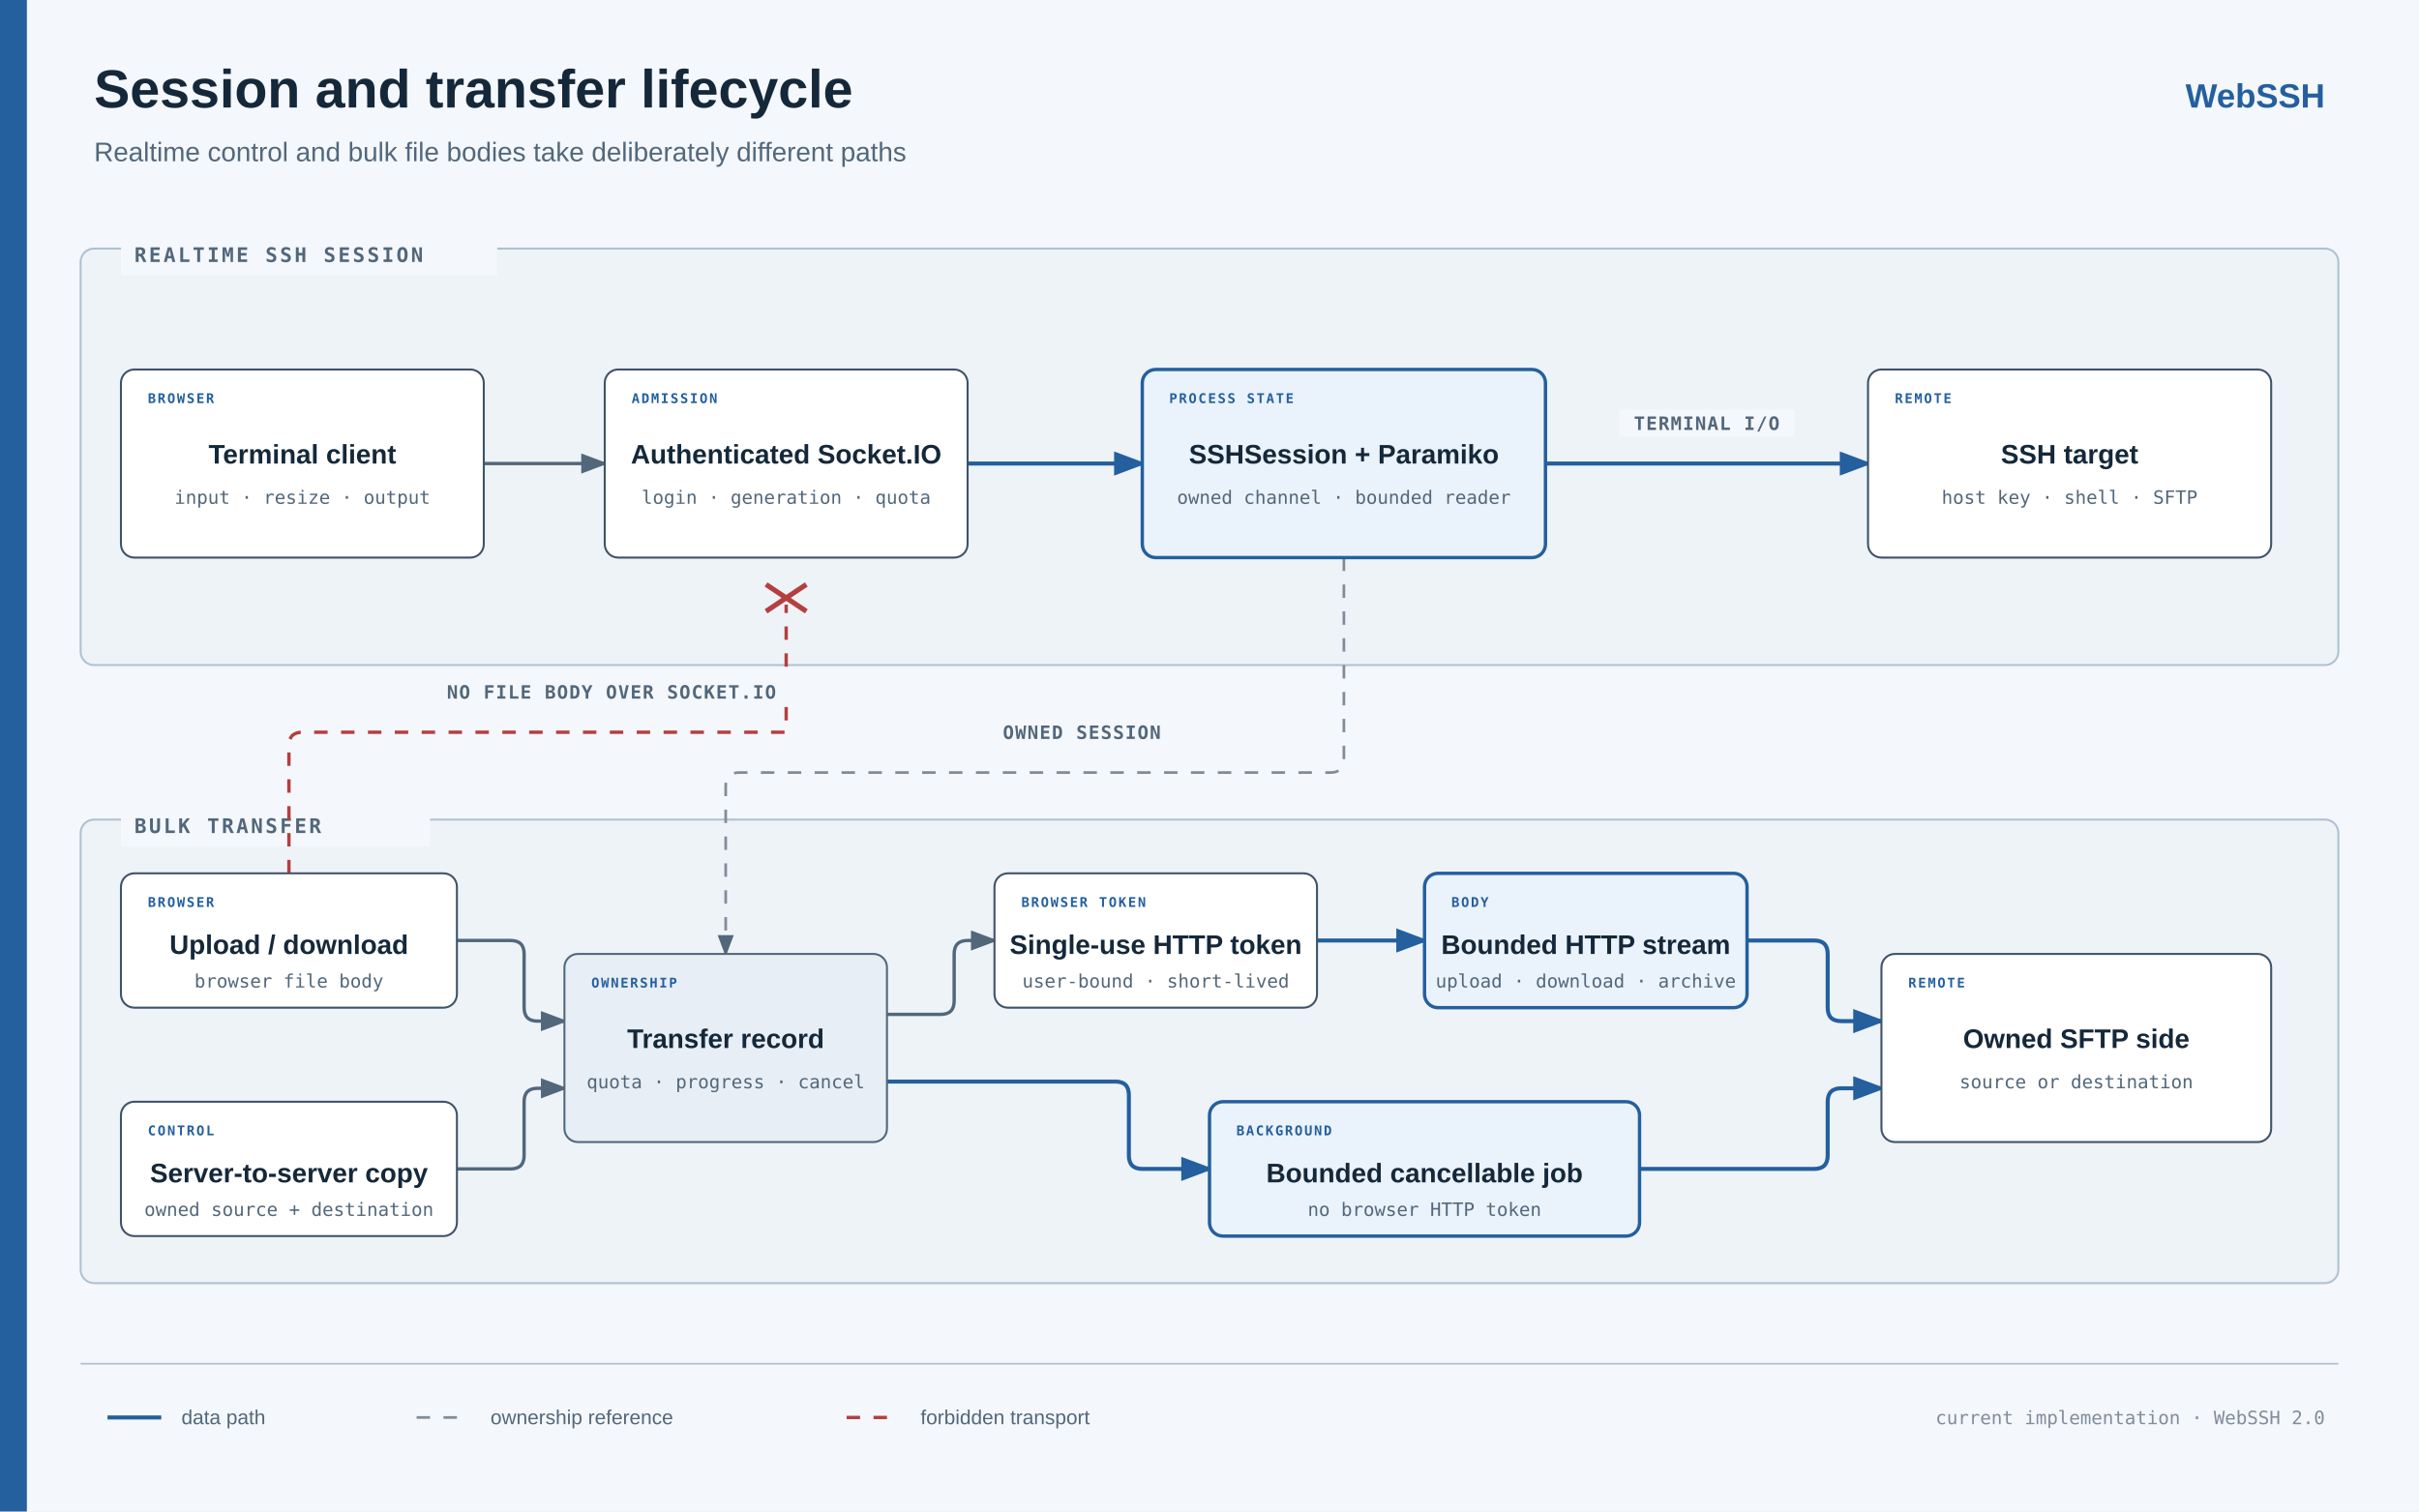
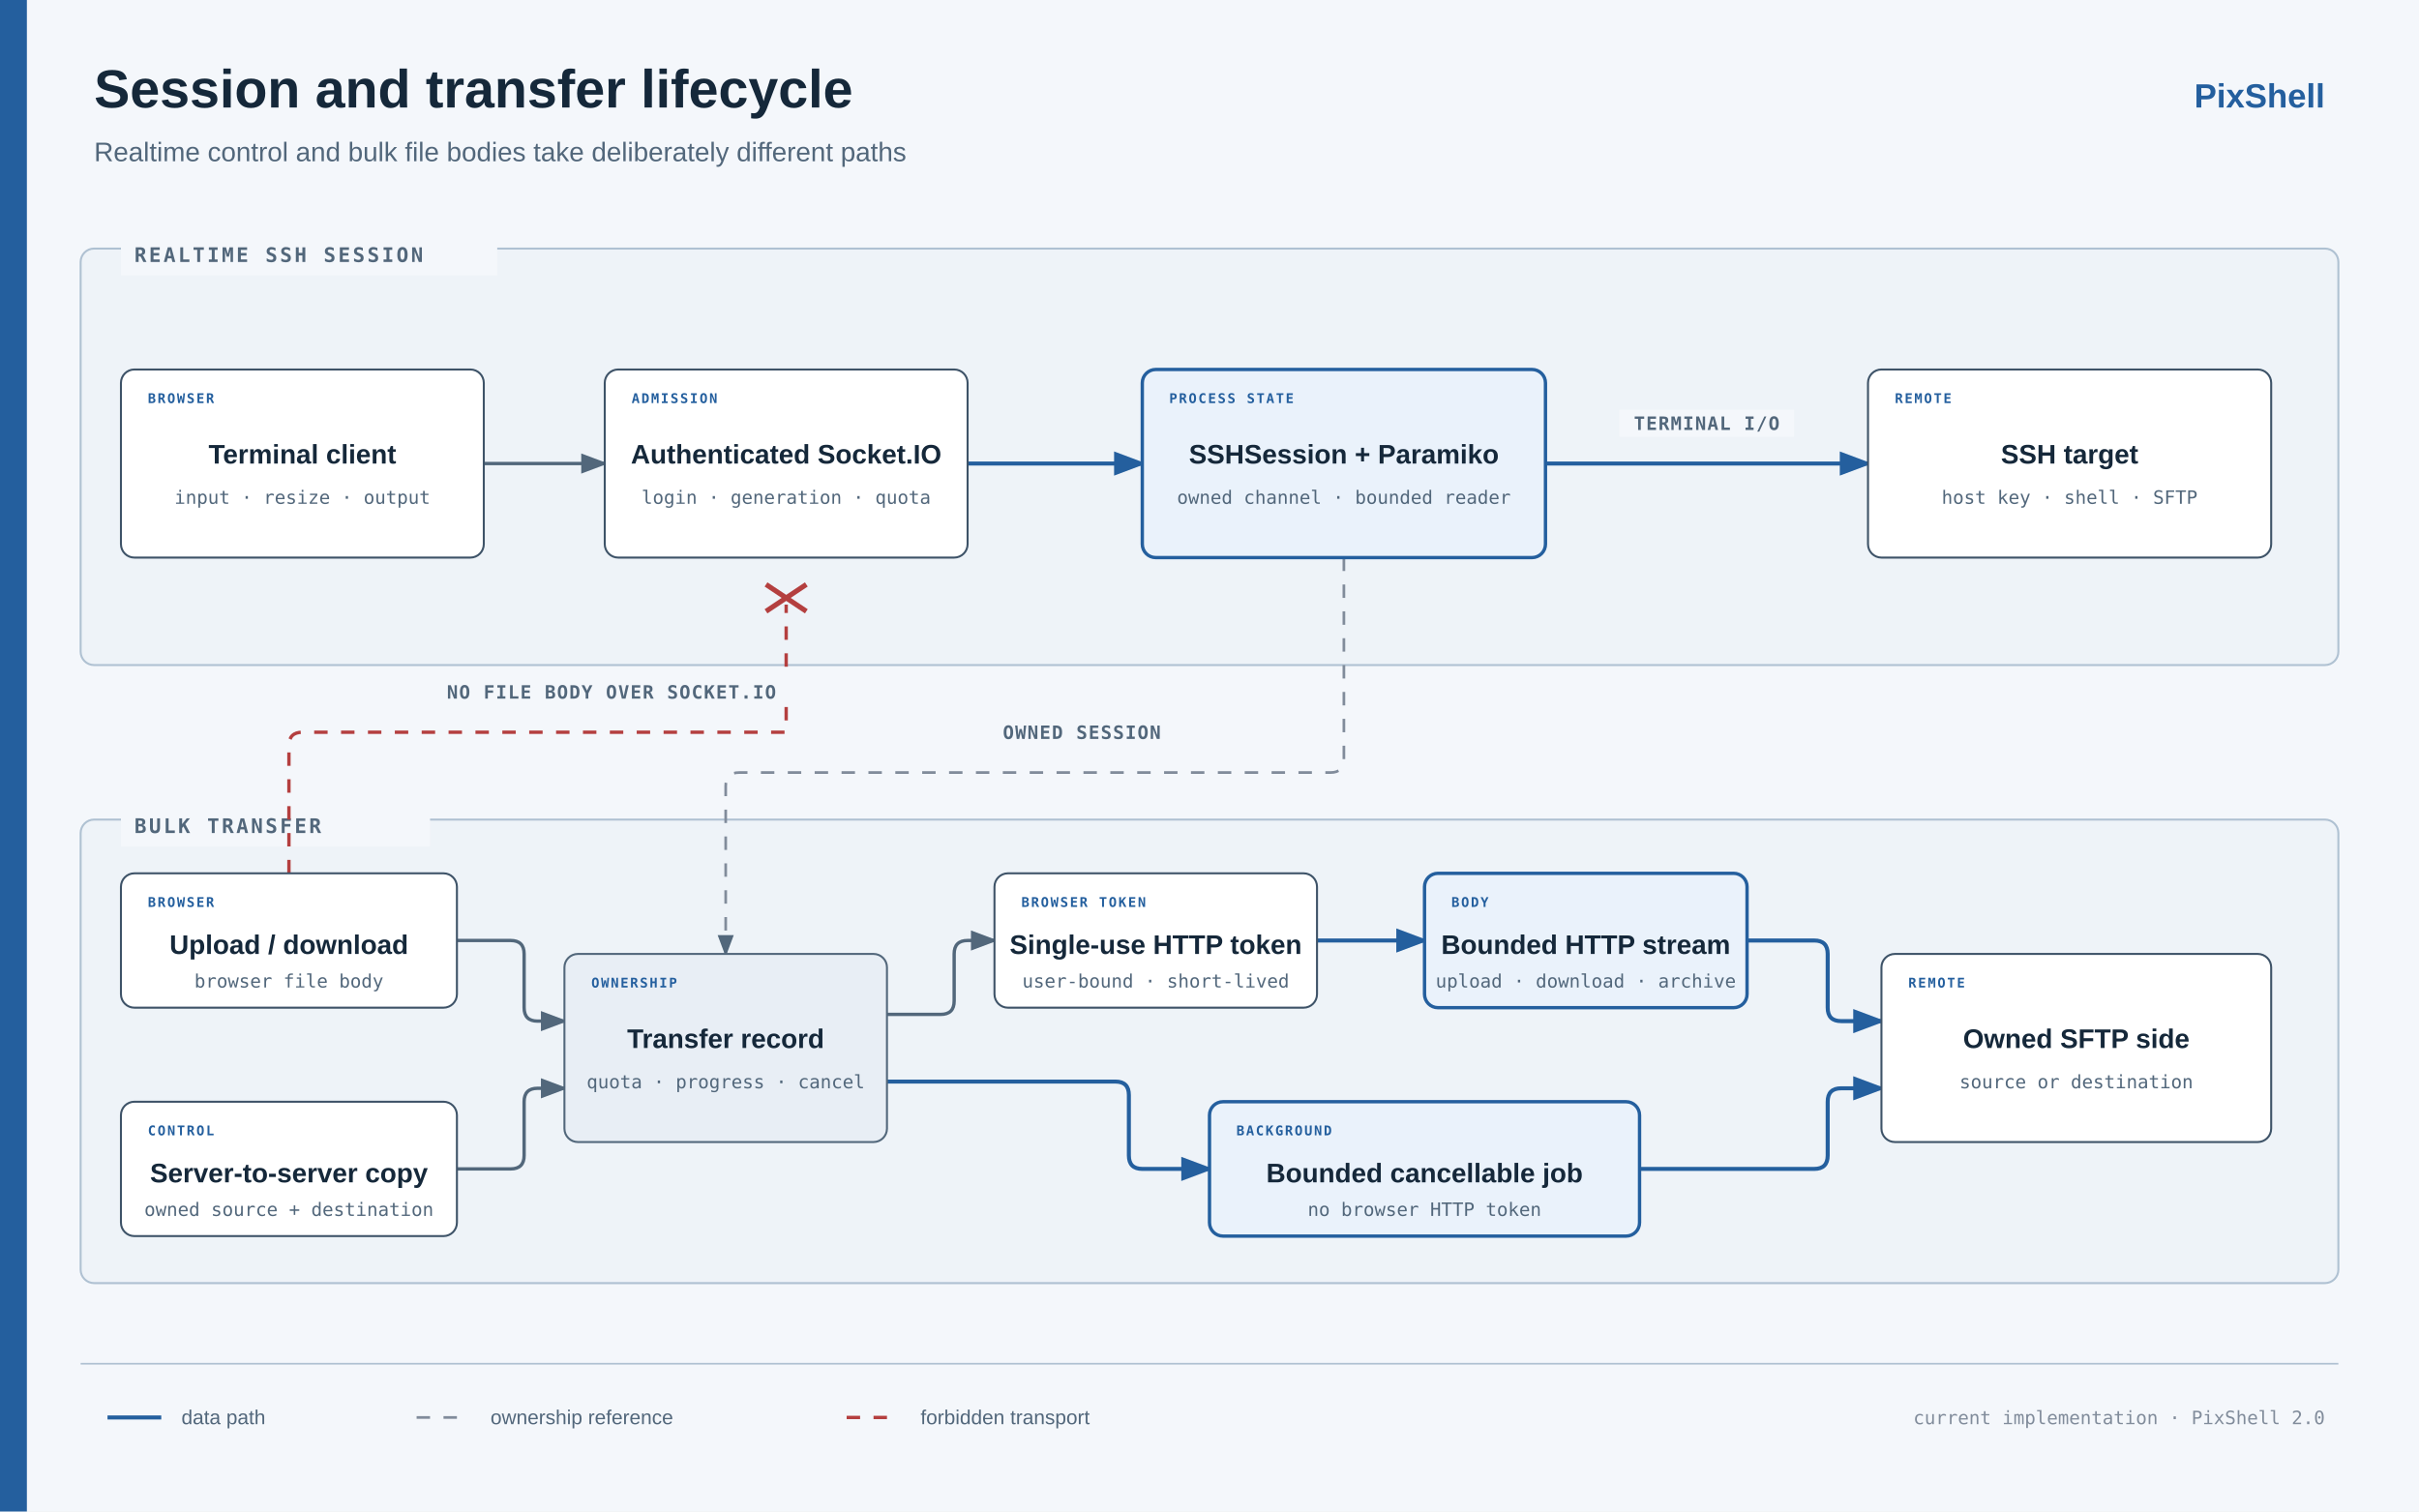
<svg xmlns="http://www.w3.org/2000/svg" viewBox="0 0 1440 900" role="img" aria-labelledby="session-transfer-title session-transfer-desc">
  <defs>
    <style>
      .title{font:700 32px "Segoe UI",Arial,sans-serif;fill:#15283a}.subtitle{font:16px "Segoe UI",Arial,sans-serif;fill:#52677b}.brand{font:700 20px "Segoe UI",Arial,sans-serif;fill:#245f9e}.band{fill:rgba(36,95,158,.025);stroke:#afc1d2;stroke-width:1.2}.band-label{font:600 12px "Cascadia Mono",Consolas,monospace;letter-spacing:.12em;fill:#52677b}.node{fill:#fff;stroke:#3e5368;stroke-width:1.2}.focal{fill:#eaf2fb;stroke:#245f9e;stroke-width:2}.store{fill:#e8eef5;stroke:#52677b;stroke-width:1.2}.node-title{font:600 16px "Segoe UI",Arial,sans-serif;fill:#15283a}.node-sub{font:11px "Cascadia Mono",Consolas,monospace;fill:#52677b}.tag{font:600 8px "Cascadia Mono",Consolas,monospace;letter-spacing:.12em;fill:#245f9e}.flow{fill:none;stroke:#52677b;stroke-width:2;marker-end:url(#lifecycle-arrow)}.accent{fill:none;stroke:#245f9e;stroke-width:2.4;marker-end:url(#lifecycle-arrow-link)}.passive{fill:none;stroke:#818c9b;stroke-width:1.6;stroke-dasharray:8 8;marker-end:url(#lifecycle-arrow)}.blocked{fill:none;stroke:#b43f3f;stroke-width:2;stroke-dasharray:8 8}.label{font:600 11px "Cascadia Mono",Consolas,monospace;letter-spacing:.06em;fill:#52677b}.legend{font:12px "Segoe UI",Arial,sans-serif;fill:#52677b}.source{font:11px "Cascadia Mono",Consolas,monospace;fill:#818c9b}
    </style>
    <marker id="lifecycle-arrow" markerWidth="8" markerHeight="6" refX="7" refY="3" orient="auto">
      <polygon points="0 0,8 3,0 6" fill="#52677b" />
    </marker>
    <marker id="lifecycle-arrow-link" markerWidth="8" markerHeight="6" refX="7" refY="3" orient="auto">
      <polygon points="0 0,8 3,0 6" fill="#245f9e" />
    </marker>
  </defs>
  <rect width="1440" height="900" fill="#f4f7fb" />
  <rect x="0" y="0" width="16" height="900" fill="#245f9e" />
  <text class="title" x="56" y="64">Session and transfer lifecycle</text>
  <text class="subtitle" x="56" y="96">Realtime control and bulk file bodies take deliberately different paths</text>
-   <text class="brand" x="1384" y="64" text-anchor="end">WebSSH</text>
+   <text class="brand" x="1384" y="64" text-anchor="end">PixShell</text>
  <rect class="band" x="48" y="148" width="1344" height="248" rx="8" />
  <rect x="72" y="140" width="224" height="24" fill="#f4f7fb" />
  <text class="band-label" x="80" y="156">REALTIME SSH SESSION</text>
  <rect class="band" x="48" y="488" width="1344" height="276" rx="8" />
  <rect x="72" y="480" width="184" height="24" fill="#f4f7fb" />
  <text class="band-label" x="80" y="496">BULK TRANSFER</text>
  <line class="flow" x1="288" y1="276" x2="360" y2="276" />
  <line class="accent" x1="576" y1="276" x2="680" y2="276" />
  <line class="accent" x1="920" y1="276" x2="1112" y2="276" />
  <rect x="964" y="244" width="104" height="16" fill="#f4f7fb" />
  <text class="label" x="1016" y="256" text-anchor="middle">TERMINAL I/O</text>
  <path class="passive" d="M 800 332 V 452 Q 800 460 792 460 H 440 Q 432 460 432 468 V 568" />
  <rect x="584" y="428" width="120" height="16" fill="#f4f7fb" />
  <text class="label" x="644" y="440" text-anchor="middle">OWNED SESSION</text>
  <path class="flow" d="M 272 560 H 304 Q 312 560 312 568 V 600 Q 312 608 320 608 H 336" />
  <path class="flow" d="M 528 604 H 560 Q 568 604 568 596 V 568 Q 568 560 576 560 H 592" />
  <line class="accent" x1="784" y1="560" x2="848" y2="560" />
  <path class="accent" d="M 1040 560 H 1080 Q 1088 560 1088 568 V 600 Q 1088 608 1096 608 H 1120" />
  <path class="flow" d="M 272 696 H 304 Q 312 696 312 688 V 656 Q 312 648 320 648 H 336" />
  <path class="accent" d="M 528 644 H 664 Q 672 644 672 652 V 688 Q 672 696 680 696 H 720" />
  <path class="accent" d="M 976 696 H 1080 Q 1088 696 1088 688 V 656 Q 1088 648 1096 648 H 1120" />
  <path class="blocked" d="M 172 520 V 444 Q 172 436 180 436 H 468 V 360" />
  <line x1="456" y1="364" x2="480" y2="348" stroke="#b43f3f" stroke-width="3" />
  <line x1="456" y1="348" x2="480" y2="364" stroke="#b43f3f" stroke-width="3" />
  <rect x="248" y="404" width="232" height="16" fill="#f4f7fb" />
  <text class="label" x="364" y="416" text-anchor="middle" fill="#b43f3f">NO FILE BODY OVER SOCKET.IO</text>
  <rect class="node" x="72" y="220" width="216" height="112" rx="8" />
  <text class="tag" x="88" y="240">BROWSER</text>
  <text class="node-title" x="180" y="276" text-anchor="middle">Terminal client</text>
  <text class="node-sub" x="180" y="300" text-anchor="middle">input · resize · output</text>
  <rect class="node" x="360" y="220" width="216" height="112" rx="8" />
  <text class="tag" x="376" y="240">ADMISSION</text>
  <text class="node-title" x="468" y="276" text-anchor="middle">Authenticated Socket.IO</text>
  <text class="node-sub" x="468" y="300" text-anchor="middle">login · generation · quota</text>
  <rect class="focal" x="680" y="220" width="240" height="112" rx="8" />
  <text class="tag" x="696" y="240">PROCESS STATE</text>
  <text class="node-title" x="800" y="276" text-anchor="middle">SSHSession + Paramiko</text>
  <text class="node-sub" x="800" y="300" text-anchor="middle">owned channel · bounded reader</text>
  <rect class="node" x="1112" y="220" width="240" height="112" rx="8" />
  <text class="tag" x="1128" y="240">REMOTE</text>
  <text class="node-title" x="1232" y="276" text-anchor="middle">SSH target</text>
  <text class="node-sub" x="1232" y="300" text-anchor="middle">host key · shell · SFTP</text>
  <rect class="node" x="72" y="520" width="200" height="80" rx="8" />
  <text class="tag" x="88" y="540">BROWSER</text>
  <text class="node-title" x="172" y="568" text-anchor="middle">Upload / download</text>
  <text class="node-sub" x="172" y="588" text-anchor="middle">browser file body</text>
  <rect class="node" x="72" y="656" width="200" height="80" rx="8" />
  <text class="tag" x="88" y="676">CONTROL</text>
  <text class="node-title" x="172" y="704" text-anchor="middle">Server-to-server copy</text>
  <text class="node-sub" x="172" y="724" text-anchor="middle">owned source + destination</text>
  <rect class="store" x="336" y="568" width="192" height="112" rx="8" />
  <text class="tag" x="352" y="588">OWNERSHIP</text>
  <text class="node-title" x="432" y="624" text-anchor="middle">Transfer record</text>
  <text class="node-sub" x="432" y="648" text-anchor="middle">quota · progress · cancel</text>
  <rect class="node" x="592" y="520" width="192" height="80" rx="8" />
  <text class="tag" x="608" y="540">BROWSER TOKEN</text>
  <text class="node-title" x="688" y="568" text-anchor="middle">Single-use HTTP token</text>
  <text class="node-sub" x="688" y="588" text-anchor="middle">user-bound · short-lived</text>
  <rect class="focal" x="848" y="520" width="192" height="80" rx="8" />
  <text class="tag" x="864" y="540">BODY</text>
  <text class="node-title" x="944" y="568" text-anchor="middle">Bounded HTTP stream</text>
  <text class="node-sub" x="944" y="588" text-anchor="middle">upload · download · archive</text>
  <rect class="focal" x="720" y="656" width="256" height="80" rx="8" />
  <text class="tag" x="736" y="676">BACKGROUND</text>
  <text class="node-title" x="848" y="704" text-anchor="middle">Bounded cancellable job</text>
  <text class="node-sub" x="848" y="724" text-anchor="middle">no browser HTTP token</text>
  <rect class="node" x="1120" y="568" width="232" height="112" rx="8" />
  <text class="tag" x="1136" y="588">REMOTE</text>
  <text class="node-title" x="1236" y="624" text-anchor="middle">Owned SFTP side</text>
  <text class="node-sub" x="1236" y="648" text-anchor="middle">source or destination</text>
  <line x1="48" y1="812" x2="1392" y2="812" stroke="#afc1d2" stroke-width="1" />
  <line x1="64" y1="844" x2="96" y2="844" stroke="#245f9e" stroke-width="2.4" />
  <text class="legend" x="108" y="848">data path</text>
  <line x1="248" y1="844" x2="280" y2="844" stroke="#818c9b" stroke-width="1.6" stroke-dasharray="8 8" />
  <text class="legend" x="292" y="848">ownership reference</text>
  <line x1="504" y1="844" x2="536" y2="844" stroke="#b43f3f" stroke-width="2" stroke-dasharray="8 8" />
  <text class="legend" x="548" y="848">forbidden transport</text>
-   <text class="source" x="1384" y="848" text-anchor="end">current implementation · WebSSH 2.0</text>
+   <text class="source" x="1384" y="848" text-anchor="end">current implementation · PixShell 2.0</text>
</svg>
